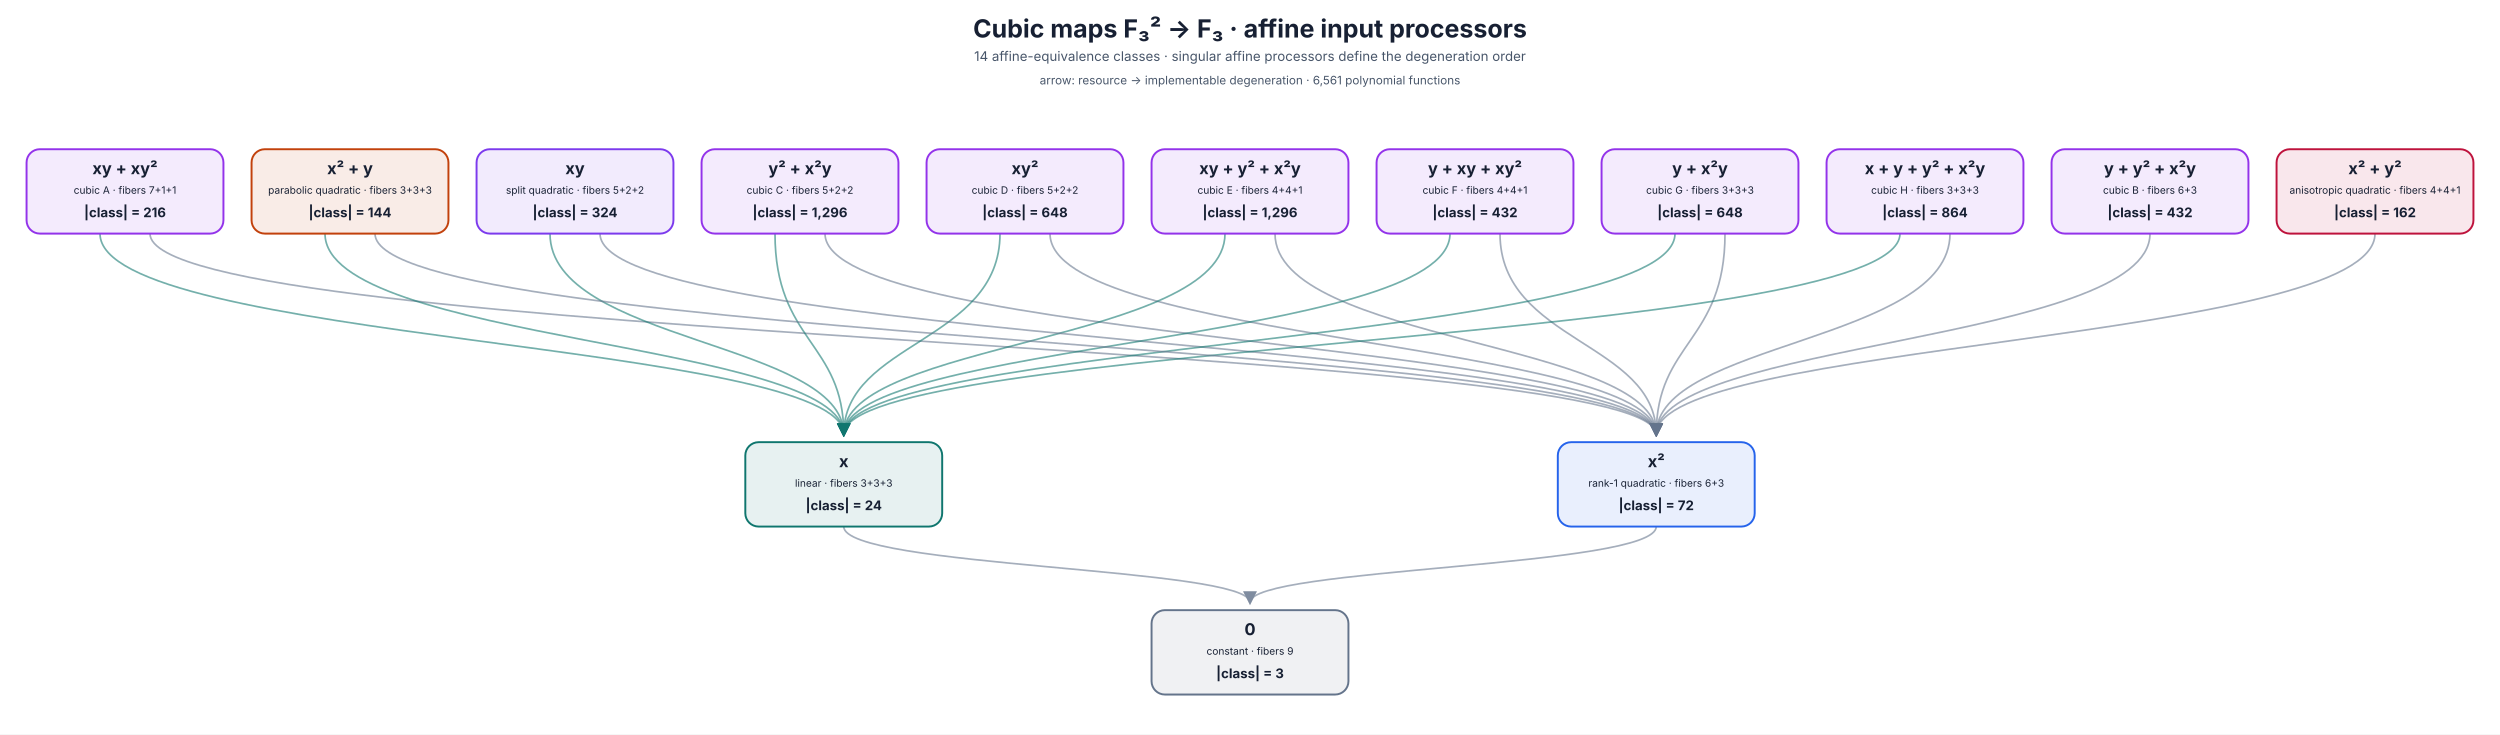
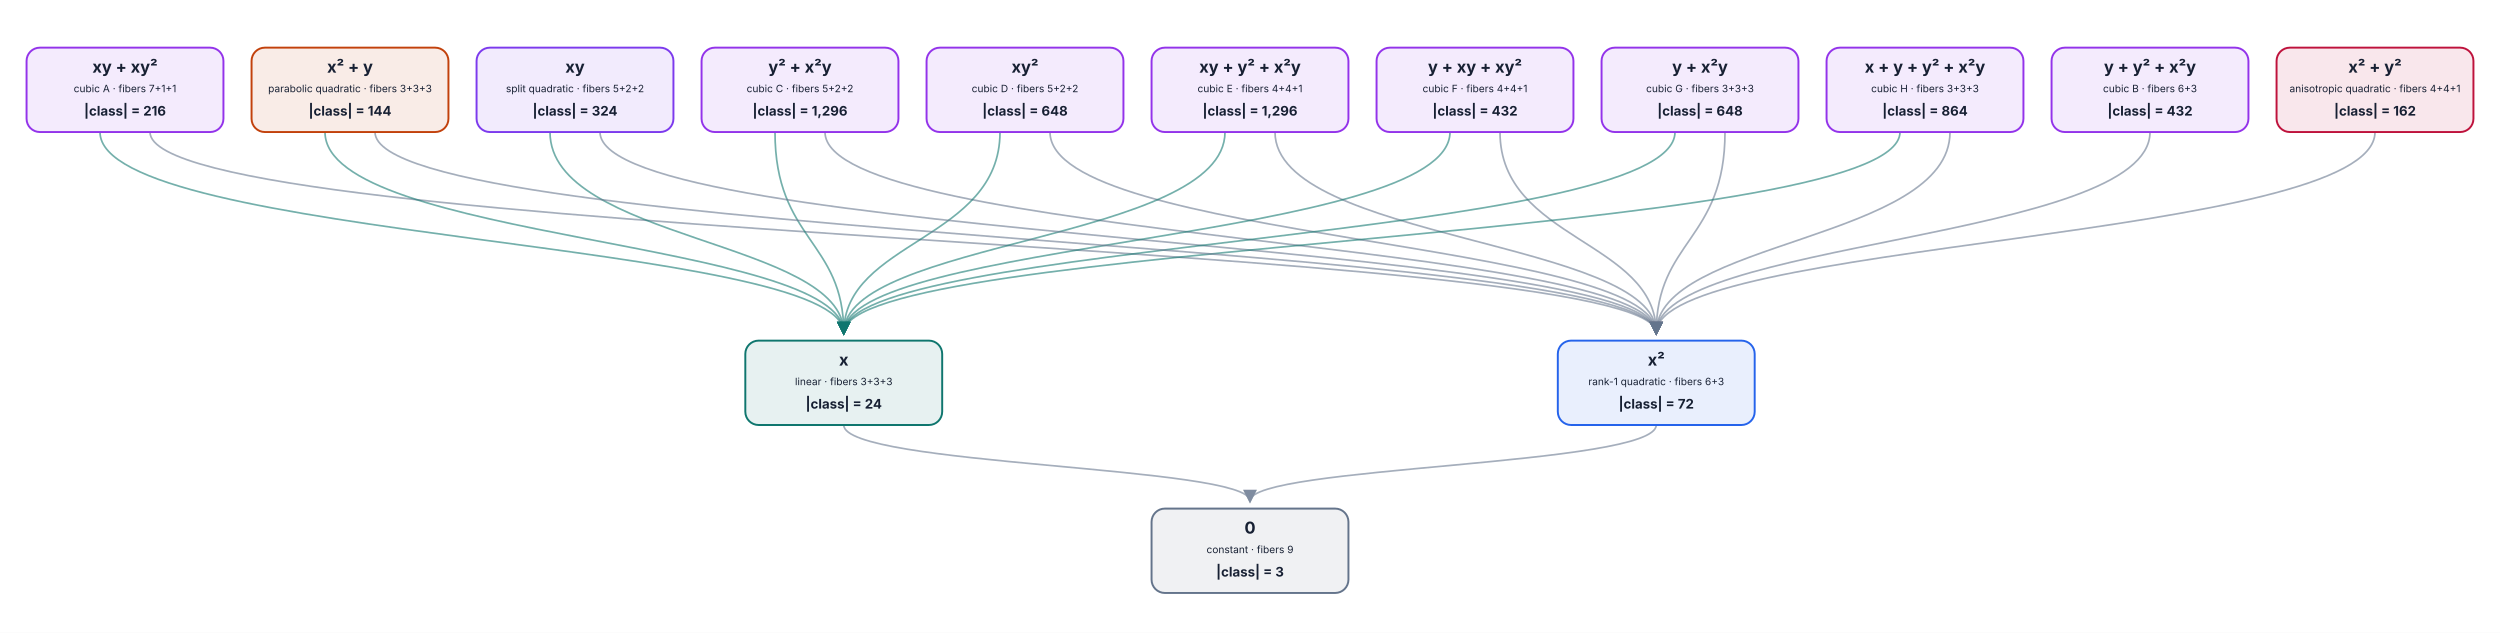
- <svg xmlns="http://www.w3.org/2000/svg" width="3200" height="940" viewBox="0 0 3200 940" role="img" aria-labelledby="title description">
+ <svg xmlns="http://www.w3.org/2000/svg" width="3200" height="810" viewBox="0 0 3200 810" role="img" aria-labelledby="title description">
  <defs>
    <marker id="arrow-default" viewBox="0 0 10 10" refX="8" refY="5" markerWidth="8" markerHeight="8" orient="auto-start-reverse">
      <path d="M 0 0 L 10 5 L 0 10 z" fill="#64748b" />
    </marker>
    <marker id="arrow-linear" viewBox="0 0 10 10" refX="8" refY="5" markerWidth="8" markerHeight="8" orient="auto-start-reverse">
      <path d="M 0 0 L 10 5 L 0 10 z" fill="#0f766e" />
    </marker>
    <style>
      .edge { fill: none; stroke: #64748b; stroke-width: 2.2; opacity: .58; }
      .linear-edge { stroke: #0f766e; }
      .node text { fill: #172033; text-anchor: middle;
                    font-family: Inter, ui-sans-serif, system-ui, sans-serif; }
      .form { font-size: 21px; font-weight: 700; }
      .kind { font-size: 13px; fill: #475569; }
      .size { font-size: 17px; font-weight: 650; font-variant-numeric: tabular-nums; }
      .title { fill: #172033; font: 700 32px Inter, ui-sans-serif, system-ui, sans-serif; }
      .subtitle { fill: #475569; font: 17px Inter, ui-sans-serif, system-ui, sans-serif; }
      .legend { fill: #475569; font: 15px Inter, ui-sans-serif, system-ui, sans-serif; }
    </style>
  </defs>
-   <rect width="3200" height="940" fill="#ffffff" />
-   <text class="title" x="1600" y="48" text-anchor="middle">
-     Cubic maps F₃² → F₃ · affine input processors
-   </text>
-   <text class="subtitle" x="1600" y="78" text-anchor="middle">
-     14 affine-equivalence classes · singular affine processors define the degeneration order
-   </text>
-   <text class="legend" x="1600" y="108" text-anchor="middle">
-     arrow: resource → implementable degeneration · 6,561 polynomial functions
-   </text>
-   <path class="edge linear-edge" d="M 128 299 C 128 437.78, 1080 437.78, 1080 556" marker-end="url(#arrow-linear)" />
-   <path class="edge" d="M 192 299 C 192 437.78, 2120 437.78, 2120 556" marker-end="url(#arrow-default)" />
-   <path class="edge" d="M 2752 299 C 2752 437.78, 2120 437.78, 2120 556" marker-end="url(#arrow-default)" />
-   <path class="edge linear-edge" d="M 992 299 C 992 437.78, 1080 437.78, 1080 556" marker-end="url(#arrow-linear)" />
-   <path class="edge" d="M 1056 299 C 1056 437.78, 2120 437.78, 2120 556" marker-end="url(#arrow-default)" />
-   <path class="edge linear-edge" d="M 1280 299 C 1280 437.78, 1080 437.78, 1080 556" marker-end="url(#arrow-linear)" />
-   <path class="edge" d="M 1344 299 C 1344 437.78, 2120 437.78, 2120 556" marker-end="url(#arrow-default)" />
-   <path class="edge linear-edge" d="M 1568 299 C 1568 437.78, 1080 437.78, 1080 556" marker-end="url(#arrow-linear)" />
-   <path class="edge" d="M 1632 299 C 1632 437.78, 2120 437.78, 2120 556" marker-end="url(#arrow-default)" />
-   <path class="edge linear-edge" d="M 704 299 C 704 437.78, 1080 437.78, 1080 556" marker-end="url(#arrow-linear)" />
-   <path class="edge" d="M 768 299 C 768 437.78, 2120 437.78, 2120 556" marker-end="url(#arrow-default)" />
-   <path class="edge linear-edge" d="M 1856 299 C 1856 437.78, 1080 437.78, 1080 556" marker-end="url(#arrow-linear)" />
-   <path class="edge" d="M 1920 299 C 1920 437.78, 2120 437.78, 2120 556" marker-end="url(#arrow-default)" />
-   <path class="edge linear-edge" d="M 2144 299 C 2144 437.78, 1080 437.78, 1080 556" marker-end="url(#arrow-linear)" />
-   <path class="edge" d="M 2208 299 C 2208 437.78, 2120 437.78, 2120 556" marker-end="url(#arrow-default)" />
-   <path class="edge" d="M 3040 299 C 3040 437.78, 2120 437.78, 2120 556" marker-end="url(#arrow-default)" />
-   <path class="edge linear-edge" d="M 2432 299 C 2432 437.78, 1080 437.78, 1080 556" marker-end="url(#arrow-linear)" />
-   <path class="edge" d="M 2496 299 C 2496 437.78, 2120 437.78, 2120 556" marker-end="url(#arrow-default)" />
-   <path class="edge linear-edge" d="M 416 299 C 416 437.78, 1080 437.78, 1080 556" marker-end="url(#arrow-linear)" />
-   <path class="edge" d="M 480 299 C 480 437.78, 2120 437.78, 2120 556" marker-end="url(#arrow-default)" />
-   <path class="edge" d="M 1080 674 C 1080 726.38, 1600 726.38, 1600 771" marker-end="url(#arrow-default)" />
-   <path class="edge" d="M 2120 674 C 2120 726.38, 1600 726.38, 1600 771" marker-end="url(#arrow-default)" />
-   <g class="node cubic-711" transform="translate(160 245)">
+   <rect width="3200" height="810" fill="#ffffff" />
+   <path class="edge linear-edge" d="M 128 169 C 128 307.78, 1080 307.78, 1080 426" marker-end="url(#arrow-linear)" />
+   <path class="edge" d="M 192 169 C 192 307.78, 2120 307.78, 2120 426" marker-end="url(#arrow-default)" />
+   <path class="edge" d="M 2752 169 C 2752 307.78, 2120 307.78, 2120 426" marker-end="url(#arrow-default)" />
+   <path class="edge linear-edge" d="M 992 169 C 992 307.78, 1080 307.78, 1080 426" marker-end="url(#arrow-linear)" />
+   <path class="edge" d="M 1056 169 C 1056 307.78, 2120 307.78, 2120 426" marker-end="url(#arrow-default)" />
+   <path class="edge linear-edge" d="M 1280 169 C 1280 307.78, 1080 307.78, 1080 426" marker-end="url(#arrow-linear)" />
+   <path class="edge" d="M 1344 169 C 1344 307.78, 2120 307.78, 2120 426" marker-end="url(#arrow-default)" />
+   <path class="edge linear-edge" d="M 1568 169 C 1568 307.78, 1080 307.78, 1080 426" marker-end="url(#arrow-linear)" />
+   <path class="edge" d="M 1632 169 C 1632 307.78, 2120 307.78, 2120 426" marker-end="url(#arrow-default)" />
+   <path class="edge linear-edge" d="M 704 169 C 704 307.78, 1080 307.78, 1080 426" marker-end="url(#arrow-linear)" />
+   <path class="edge" d="M 768 169 C 768 307.78, 2120 307.78, 2120 426" marker-end="url(#arrow-default)" />
+   <path class="edge linear-edge" d="M 1856 169 C 1856 307.78, 1080 307.78, 1080 426" marker-end="url(#arrow-linear)" />
+   <path class="edge" d="M 1920 169 C 1920 307.78, 2120 307.78, 2120 426" marker-end="url(#arrow-default)" />
+   <path class="edge linear-edge" d="M 2144 169 C 2144 307.78, 1080 307.78, 1080 426" marker-end="url(#arrow-linear)" />
+   <path class="edge" d="M 2208 169 C 2208 307.78, 2120 307.78, 2120 426" marker-end="url(#arrow-default)" />
+   <path class="edge" d="M 3040 169 C 3040 307.78, 2120 307.78, 2120 426" marker-end="url(#arrow-default)" />
+   <path class="edge linear-edge" d="M 2432 169 C 2432 307.78, 1080 307.78, 1080 426" marker-end="url(#arrow-linear)" />
+   <path class="edge" d="M 2496 169 C 2496 307.78, 2120 307.78, 2120 426" marker-end="url(#arrow-default)" />
+   <path class="edge linear-edge" d="M 416 169 C 416 307.78, 1080 307.78, 1080 426" marker-end="url(#arrow-linear)" />
+   <path class="edge" d="M 480 169 C 480 307.78, 2120 307.78, 2120 426" marker-end="url(#arrow-default)" />
+   <path class="edge" d="M 1080 544 C 1080 596.38, 1600 596.38, 1600 641" marker-end="url(#arrow-default)" />
+   <path class="edge" d="M 2120 544 C 2120 596.38, 1600 596.38, 1600 641" marker-end="url(#arrow-default)" />
+   <g class="node cubic-711" transform="translate(160 115)">
    <rect x="-126" y="-54" width="252" height="108" rx="17" fill="#9333ea" fill-opacity="0.10" stroke="#9333ea" stroke-width="2.5" />
    <text class="form" x="0" y="-22">xy + xy²</text>
    <text class="kind" x="0" y="3">cubic A · fibers 7+1+1</text>
    <text class="size" x="0" y="33">|class| = 216</text>
  </g>
-   <g class="node parabolic" transform="translate(448 245)">
+   <g class="node parabolic" transform="translate(448 115)">
    <rect x="-126" y="-54" width="252" height="108" rx="17" fill="#c2410c" fill-opacity="0.10" stroke="#c2410c" stroke-width="2.5" />
    <text class="form" x="0" y="-22">x² + y</text>
    <text class="kind" x="0" y="3">parabolic quadratic · fibers 3+3+3</text>
    <text class="size" x="0" y="33">|class| = 144</text>
  </g>
-   <g class="node split" transform="translate(736 245)">
+   <g class="node split" transform="translate(736 115)">
    <rect x="-126" y="-54" width="252" height="108" rx="17" fill="#7c3aed" fill-opacity="0.10" stroke="#7c3aed" stroke-width="2.5" />
    <text class="form" x="0" y="-22">xy</text>
    <text class="kind" x="0" y="3">split quadratic · fibers 5+2+2</text>
    <text class="size" x="0" y="33">|class| = 324</text>
  </g>
-   <g class="node cubic-522-a" transform="translate(1024 245)">
+   <g class="node cubic-522-a" transform="translate(1024 115)">
    <rect x="-126" y="-54" width="252" height="108" rx="17" fill="#9333ea" fill-opacity="0.10" stroke="#9333ea" stroke-width="2.5" />
    <text class="form" x="0" y="-22">y² + x²y</text>
    <text class="kind" x="0" y="3">cubic C · fibers 5+2+2</text>
    <text class="size" x="0" y="33">|class| = 1,296</text>
  </g>
-   <g class="node cubic-522-b" transform="translate(1312 245)">
+   <g class="node cubic-522-b" transform="translate(1312 115)">
    <rect x="-126" y="-54" width="252" height="108" rx="17" fill="#9333ea" fill-opacity="0.10" stroke="#9333ea" stroke-width="2.5" />
    <text class="form" x="0" y="-22">xy²</text>
    <text class="kind" x="0" y="3">cubic D · fibers 5+2+2</text>
    <text class="size" x="0" y="33">|class| = 648</text>
  </g>
-   <g class="node cubic-441-a" transform="translate(1600 245)">
+   <g class="node cubic-441-a" transform="translate(1600 115)">
    <rect x="-126" y="-54" width="252" height="108" rx="17" fill="#9333ea" fill-opacity="0.10" stroke="#9333ea" stroke-width="2.5" />
    <text class="form" x="0" y="-22">xy + y² + x²y</text>
    <text class="kind" x="0" y="3">cubic E · fibers 4+4+1</text>
    <text class="size" x="0" y="33">|class| = 1,296</text>
  </g>
-   <g class="node cubic-441-b" transform="translate(1888 245)">
+   <g class="node cubic-441-b" transform="translate(1888 115)">
    <rect x="-126" y="-54" width="252" height="108" rx="17" fill="#9333ea" fill-opacity="0.10" stroke="#9333ea" stroke-width="2.5" />
    <text class="form" x="0" y="-22">y + xy + xy²</text>
    <text class="kind" x="0" y="3">cubic F · fibers 4+4+1</text>
    <text class="size" x="0" y="33">|class| = 432</text>
  </g>
-   <g class="node cubic-333-a" transform="translate(2176 245)">
+   <g class="node cubic-333-a" transform="translate(2176 115)">
    <rect x="-126" y="-54" width="252" height="108" rx="17" fill="#9333ea" fill-opacity="0.10" stroke="#9333ea" stroke-width="2.5" />
    <text class="form" x="0" y="-22">y + x²y</text>
    <text class="kind" x="0" y="3">cubic G · fibers 3+3+3</text>
    <text class="size" x="0" y="33">|class| = 648</text>
  </g>
-   <g class="node cubic-333-b" transform="translate(2464 245)">
+   <g class="node cubic-333-b" transform="translate(2464 115)">
    <rect x="-126" y="-54" width="252" height="108" rx="17" fill="#9333ea" fill-opacity="0.10" stroke="#9333ea" stroke-width="2.5" />
    <text class="form" x="0" y="-22">x + y + y² + x²y</text>
    <text class="kind" x="0" y="3">cubic H · fibers 3+3+3</text>
    <text class="size" x="0" y="33">|class| = 864</text>
  </g>
-   <g class="node cubic-63" transform="translate(2752 245)">
+   <g class="node cubic-63" transform="translate(2752 115)">
    <rect x="-126" y="-54" width="252" height="108" rx="17" fill="#9333ea" fill-opacity="0.10" stroke="#9333ea" stroke-width="2.5" />
    <text class="form" x="0" y="-22">y + y² + x²y</text>
    <text class="kind" x="0" y="3">cubic B · fibers 6+3</text>
    <text class="size" x="0" y="33">|class| = 432</text>
  </g>
-   <g class="node anisotropic" transform="translate(3040 245)">
+   <g class="node anisotropic" transform="translate(3040 115)">
    <rect x="-126" y="-54" width="252" height="108" rx="17" fill="#be123c" fill-opacity="0.10" stroke="#be123c" stroke-width="2.5" />
    <text class="form" x="0" y="-22">x² + y²</text>
    <text class="kind" x="0" y="3">anisotropic quadratic · fibers 4+4+1</text>
    <text class="size" x="0" y="33">|class| = 162</text>
  </g>
-   <g class="node linear" transform="translate(1080 620)">
+   <g class="node linear" transform="translate(1080 490)">
    <rect x="-126" y="-54" width="252" height="108" rx="17" fill="#0f766e" fill-opacity="0.10" stroke="#0f766e" stroke-width="2.5" />
    <text class="form" x="0" y="-22">x</text>
    <text class="kind" x="0" y="3">linear · fibers 3+3+3</text>
    <text class="size" x="0" y="33">|class| = 24</text>
  </g>
-   <g class="node rank1" transform="translate(2120 620)">
+   <g class="node rank1" transform="translate(2120 490)">
    <rect x="-126" y="-54" width="252" height="108" rx="17" fill="#2563eb" fill-opacity="0.10" stroke="#2563eb" stroke-width="2.5" />
    <text class="form" x="0" y="-22">x²</text>
    <text class="kind" x="0" y="3">rank-1 quadratic · fibers 6+3</text>
    <text class="size" x="0" y="33">|class| = 72</text>
  </g>
-   <g class="node constant" transform="translate(1600 835)">
+   <g class="node constant" transform="translate(1600 705)">
    <rect x="-126" y="-54" width="252" height="108" rx="17" fill="#64748b" fill-opacity="0.10" stroke="#64748b" stroke-width="2.5" />
    <text class="form" x="0" y="-22">0</text>
    <text class="kind" x="0" y="3">constant · fibers 9</text>
    <text class="size" x="0" y="33">|class| = 3</text>
  </g>
</svg>
